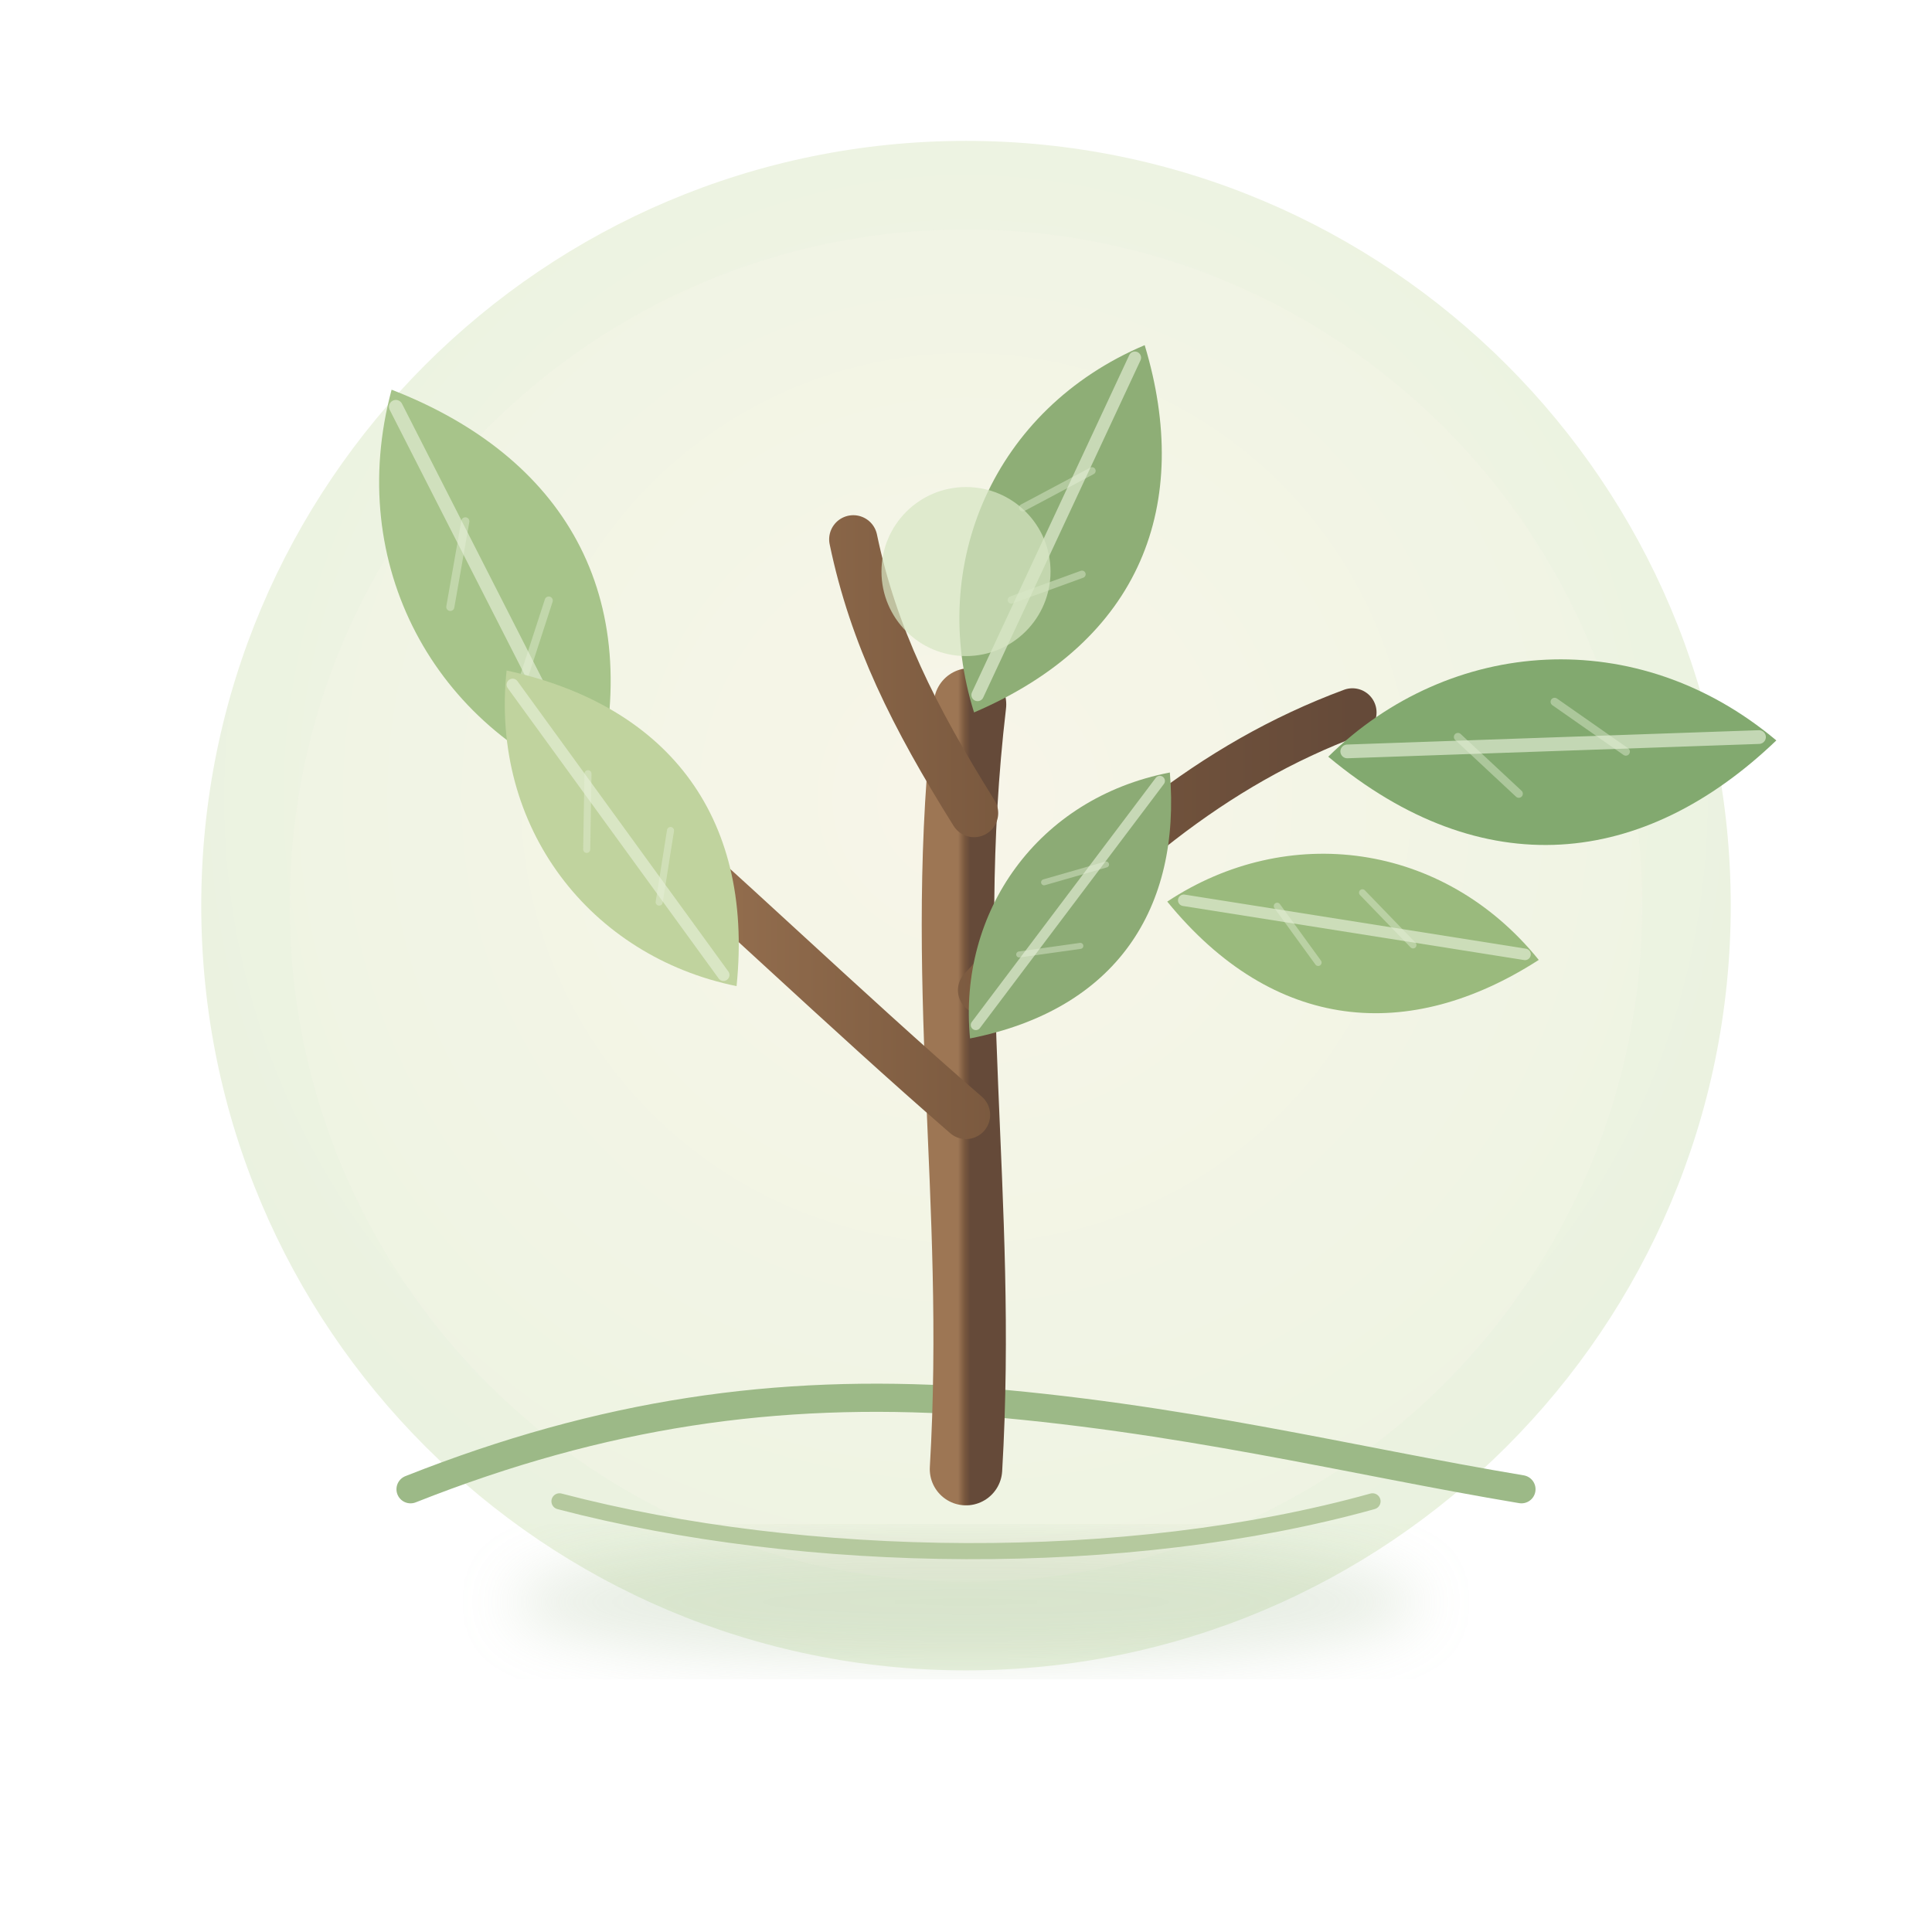
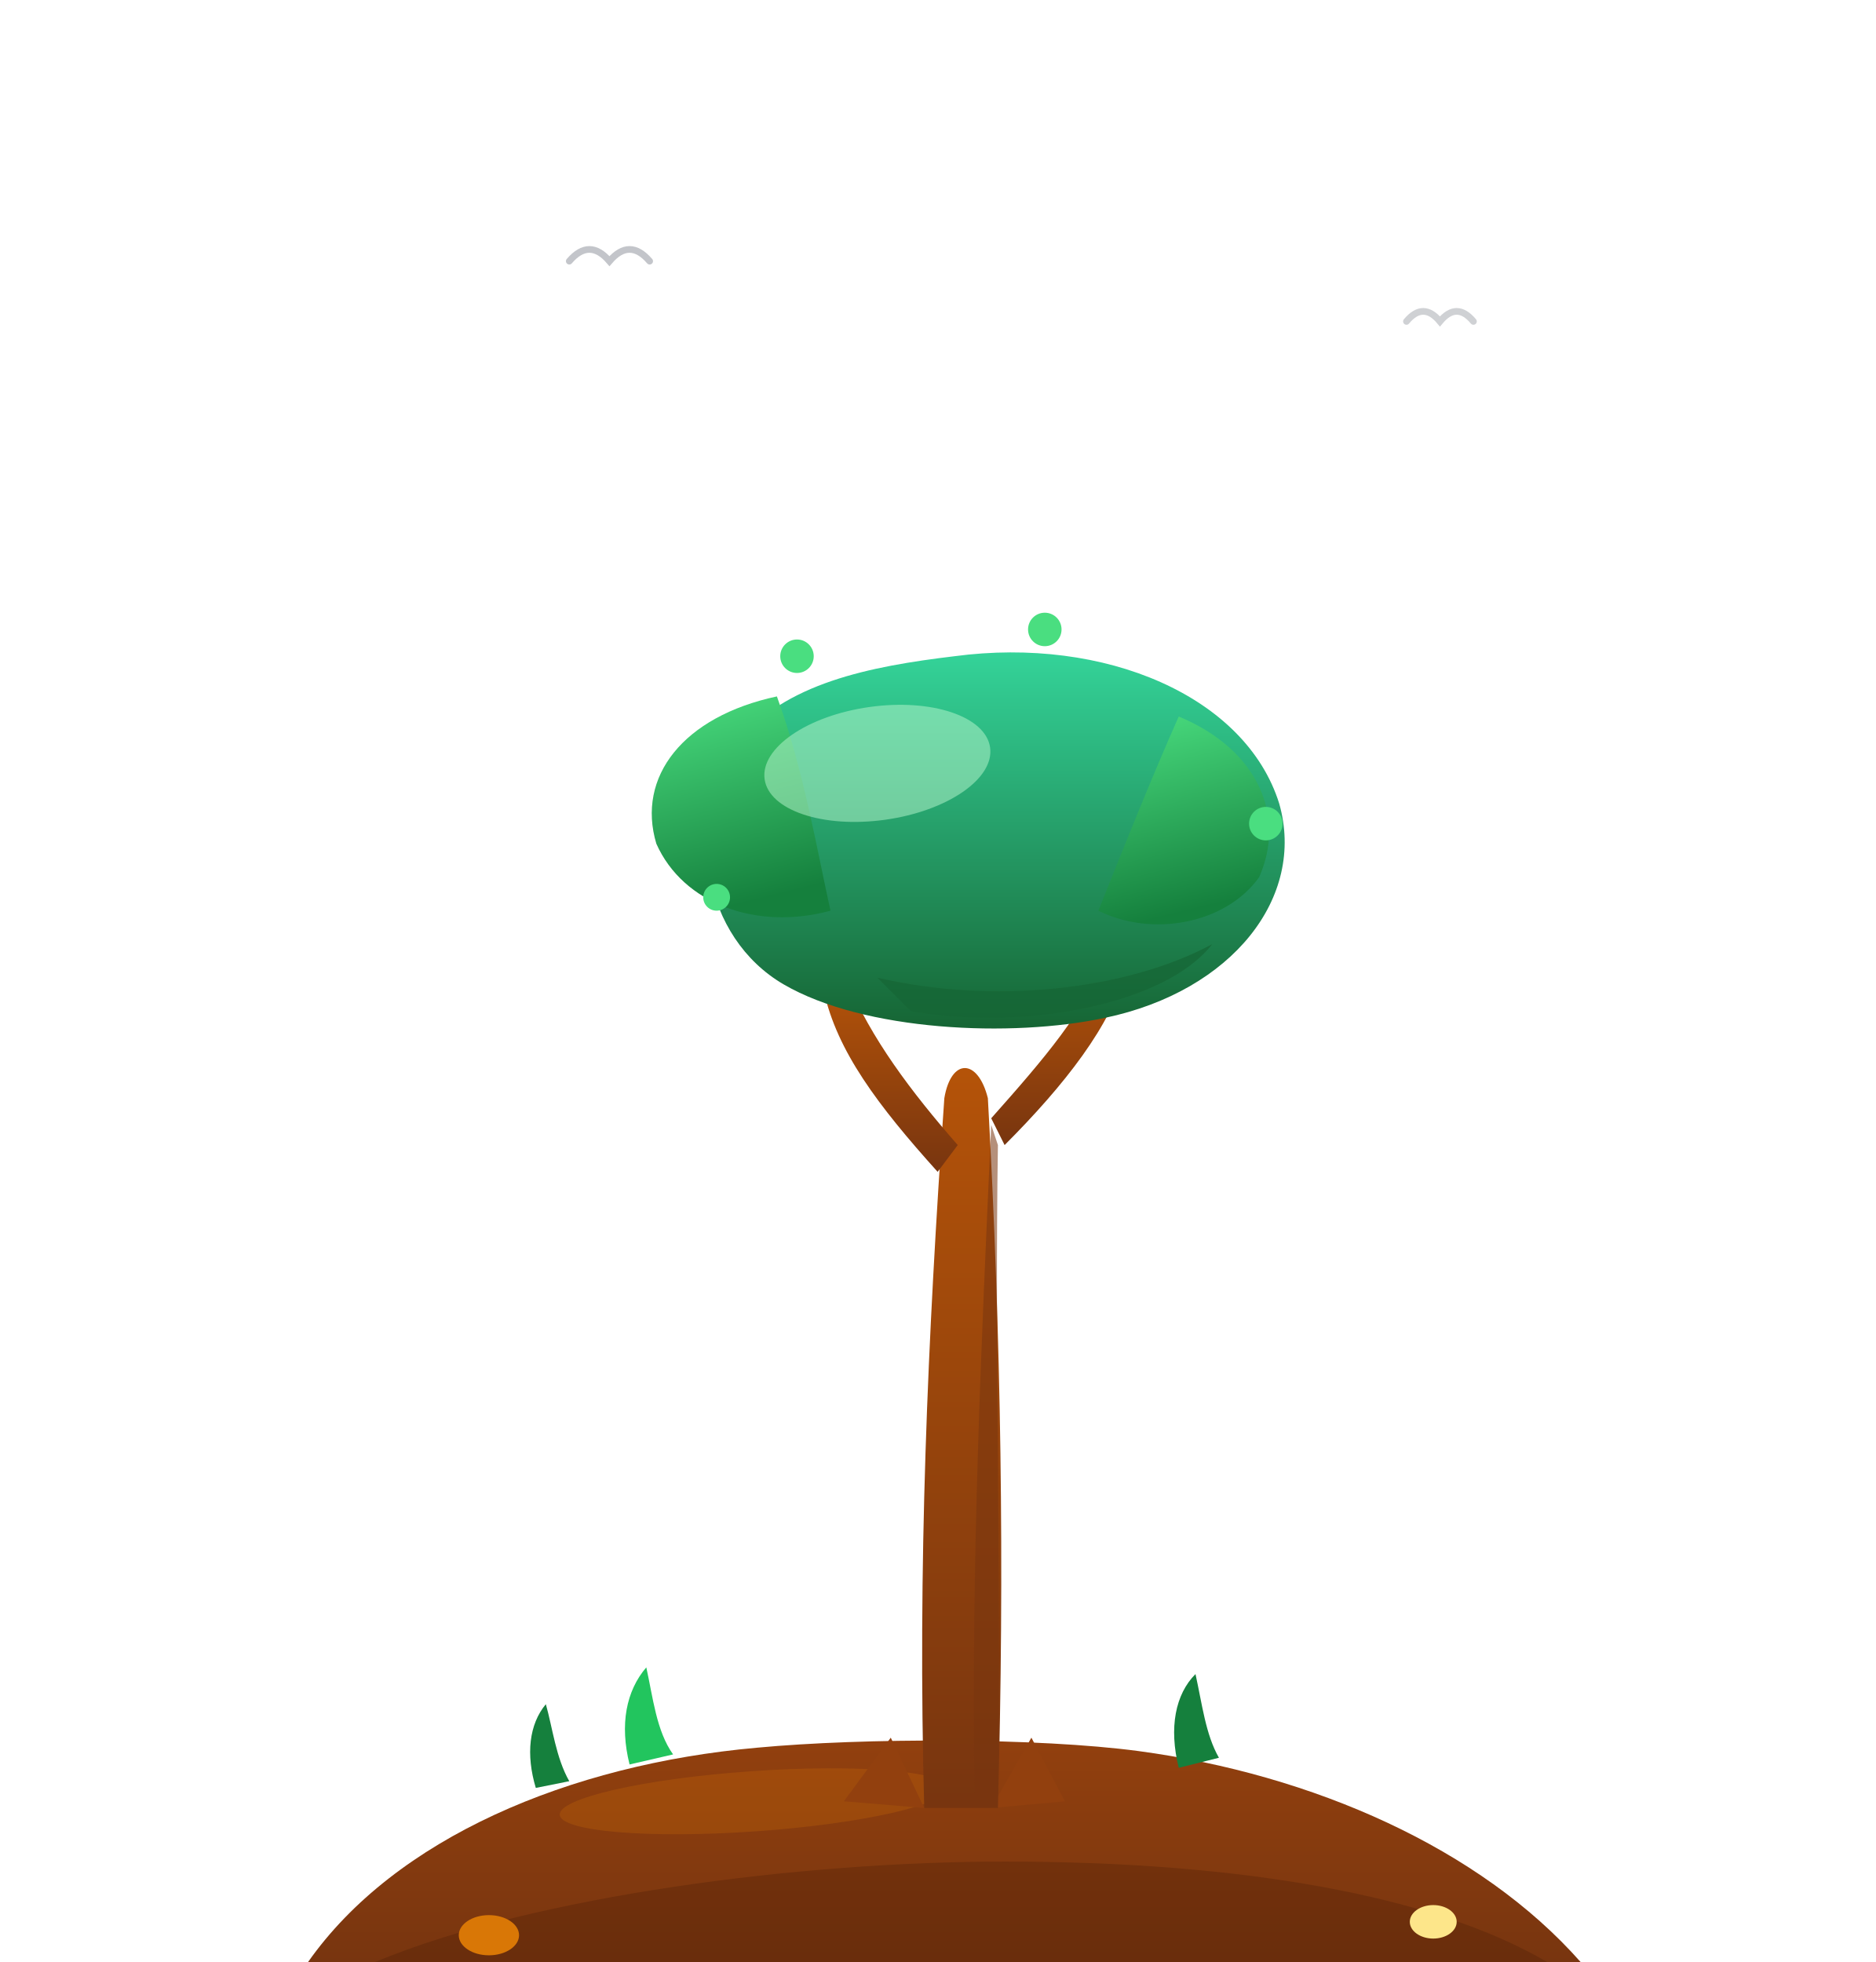
- <svg xmlns="http://www.w3.org/2000/svg" width="480" height="480" viewBox="0 0 480 480" fill="none">
+ <svg xmlns="http://www.w3.org/2000/svg" viewBox="0 0 560 586" width="560" height="586">
  <defs>
-     <radialGradient id="halo" cx="50%" cy="43%" r="58%">
-       <stop stop-color="#f8f5e9" />
-       <stop offset="1" stop-color="#e9f2df" />
-     </radialGradient>
-     <linearGradient id="wood" x1="0" y1="0" x2="1" y2="0">
-       <stop stop-color="#9d7654" />
-       <stop offset=".55" stop-color="#79583e" />
-       <stop offset="1" stop-color="#654a39" />
+     <linearGradient id="soil" x1="0" y1="0" x2="0" y2="1">
+       <stop offset="0" stop-color="#92400E" />
+       <stop offset="1" stop-color="#78350F" />
    </linearGradient>
-     <linearGradient id="pot" x1="0" y1="0" x2="1" y2="1">
-       <stop stop-color="#e5a77e" />
-       <stop offset="1" stop-color="#c87f62" />
+     <linearGradient id="trunk" x1="0" y1="0" x2="0" y2="1">
+       <stop offset="0" stop-color="#B45309" />
+       <stop offset="1" stop-color="#78350F" />
    </linearGradient>
-     <filter id="soft">
-       <feGaussianBlur stdDeviation="7" />
-     </filter>
+     <linearGradient id="leafA" x1="0" y1="0" x2=".2" y2="1">
+       <stop offset="0" stop-color="#4ADE80" />
+       <stop offset="1" stop-color="#15803D" />
+     </linearGradient>
+     <linearGradient id="leafB" x1="0" y1="0" x2="0" y2="1">
+       <stop offset="0" stop-color="#34D399" />
+       <stop offset="1" stop-color="#166534" />
+     </linearGradient>
  </defs>
-   <circle cx="240" cy="225" r="190" fill="url(#halo)" />
-   <circle cx="240" cy="225" r="168" fill="#f7f5e9" opacity=".34" />
-   <ellipse cx="240" cy="398" rx="113" ry="16" fill="#9bb58b" opacity=".23" filter="url(#soft)" />
-   <path d="M102 370c48-19 91-25 138-22 53 4 96 15 138 22" stroke="#9cb987" stroke-width="7" stroke-linecap="round" fill="none" />
-   <path d="M139 373c61 16 141 17 202 0" stroke="#b5c99e" stroke-width="4" stroke-linecap="round" fill="none" />
-   <path d="M240 365c4-68-7-122 1-190" stroke="url(#wood)" stroke-width="18" stroke-linecap="round" />
-   <path d="M240 277c-30-26-61-56-91-82m95 51c30-33 57-56 92-69m-94 25c-15-24-25-44-30-68" fill="none" stroke="url(#wood)" stroke-width="12" stroke-linecap="round" />
-   <g transform="translate(148 196) rotate(-59) scale(1.55)">
-     <path d="M0 0C-5-27 10-53 38-61c5 29-7 52-38 61Z" fill="#a7c48a" />
-     <path d="M1-3 36-59" stroke="#e7f0d9" stroke-width="2.2" opacity=".65" stroke-linecap="round" />
-     <path d="m9-19 13-3m-9-13 13-5" stroke="#e7f0d9" stroke-width="1.3" opacity=".42" stroke-linecap="round" />
-   </g>
-   <g transform="translate(242 177) rotate(-7) scale(1.4)">
-     <path d="M0 0C-5-27 10-53 38-61c5 29-7 52-38 61Z" fill="#8eae76" />
-     <path d="M1-3 36-59" stroke="#e7f0d9" stroke-width="2.2" opacity=".65" stroke-linecap="round" />
-     <path d="m9-19 13-3m-9-13 13-5" stroke="#e7f0d9" stroke-width="1.3" opacity=".42" stroke-linecap="round" />
-   </g>
-   <g transform="translate(330 188) rotate(56) scale(1.55)">
-     <path d="M0 0C-5-27 10-53 38-61c5 29-7 52-38 61Z" fill="#82a96f" />
-     <path d="M1-3 36-59" stroke="#e7f0d9" stroke-width="2.2" opacity=".65" stroke-linecap="round" />
-     <path d="m9-19 13-3m-9-13 13-5" stroke="#e7f0d9" stroke-width="1.3" opacity=".42" stroke-linecap="round" />
-   </g>
-   <g transform="translate(183 245) rotate(-68) scale(1.35)">
-     <path d="M0 0C-5-27 10-53 38-61c5 29-7 52-38 61Z" fill="#c0d39e" />
-     <path d="M1-3 36-59" stroke="#e7f0d9" stroke-width="2.2" opacity=".65" stroke-linecap="round" />
-     <path d="m9-19 13-3m-9-13 13-5" stroke="#e7f0d9" stroke-width="1.3" opacity=".42" stroke-linecap="round" />
-   </g>
-   <g transform="translate(290 224) rotate(67) scale(1.3)">
-     <path d="M0 0C-5-27 10-53 38-61c5 29-7 52-38 61Z" fill="#9aba7d" />
-     <path d="M1-3 36-59" stroke="#e7f0d9" stroke-width="2.2" opacity=".65" stroke-linecap="round" />
-     <path d="m9-19 13-3m-9-13 13-5" stroke="#e7f0d9" stroke-width="1.3" opacity=".42" stroke-linecap="round" />
-   </g>
-   <g transform="translate(241 258) rotate(5) scale(1.15)">
-     <path d="M0 0C-5-27 10-53 38-61c5 29-7 52-38 61Z" fill="#8cab75" />
-     <path d="M1-3 36-59" stroke="#e7f0d9" stroke-width="2.2" opacity=".65" stroke-linecap="round" />
-     <path d="m9-19 13-3m-9-13 13-5" stroke="#e7f0d9" stroke-width="1.3" opacity=".42" stroke-linecap="round" />
-   </g>
-   <circle cx="240" cy="142" r="21" fill="#d7e6c3" opacity=".72" />
+   <path d="M92 586 C118 549 170 527 226 522 C258 519 310 519 340 523 C392 530 442 552 472 586 Z" fill="url(#soil)" />
+   <path d="M112 586 C160 566 240 556 300 556 C370 556 428 566 462 586 Z" fill="#451A03" opacity=".28" />
+   <ellipse cx="225" cy="538" rx="58" ry="9" fill="#D97706" opacity=".22" transform="rotate(-4 225 538)" />
+   <path d="M188 527 C185 515 187 505 193 498 C195 507 196 517 201 524 Z" fill="#22C55E" />
+   <path d="M160 534 C157 524 158 515 163 509 C165 516 166 525 170 532 Z" fill="#15803D" />
+   <path d="M352 528 C349 516 351 506 357 500 C359 509 360 518 364 525 Z" fill="#15803D" />
+   <ellipse cx="146" cy="578" rx="9" ry="6" fill="#D97706" />
+   <ellipse cx="428" cy="574" rx="7" ry="5" fill="#FDE68A" />
+   <path d="M252 538 L276 540 L266 519 Z" fill="#92400E" />
+   <path d="M318 538 L296 540 L308 519 Z" fill="#92400E" />
+   <path d="M276 540 C274 468 277 400 282 328 C284 316 292 316 295 328 C299 400 300 468 298 540 Z" fill="url(#trunk)" />
+   <path d="M291 536 C290 466 293 402 296 336 L298 342 C297 404 299 466 298 536 Z" fill="#78350F" opacity=".55" />
+   <path d="M280 350 C262 330 250 314 246 296 L253 293 C260 310 272 326 286 342 Z" fill="url(#trunk)" />
+   <path d="M296 334 C312 316 324 302 330 286 L336 290 C332 306 318 324 300 342 Z" fill="url(#trunk)" />
+   <path d="M285 196 C330 190 372 208 382 240 C390 268 368 296 330 304 C302 310 258 308 234 294 C210 280 204 246 220 222 C234 204 260 199 285 196 Z" fill="url(#leafB)" />
+   <path d="M232 208 C204 214 190 232 196 252 C204 270 226 278 248 272 C244 254 240 230 232 208 Z" fill="url(#leafA)" />
+   <path d="M352 214 C376 224 384 244 376 262 C366 276 344 280 328 272 C336 252 344 232 352 214 Z" fill="url(#leafA)" />
+   <path d="M262 292 C296 300 336 296 362 282 C348 300 306 308 272 302 Z" fill="#166534" opacity=".7" />
+   <ellipse cx="262" cy="228" rx="34" ry="17" fill="#BBF7D0" opacity=".5" transform="rotate(-8 262 228)" />
+   <circle cx="238" cy="196" r="5" fill="#4ADE80" />
+   <circle cx="312" cy="188" r="5" fill="#4ADE80" />
+   <circle cx="378" cy="246" r="5" fill="#4ADE80" />
+   <circle cx="214" cy="268" r="4" fill="#4ADE80" />
+   <path d="M170 78 q6 -7 12 0 q6 -7 12 0" stroke="#0F172A" stroke-width="2" fill="none" opacity=".25" stroke-linecap="round" />
+   <path d="M420 96 q5 -6 10 0 q5 -6 10 0" stroke="#0F172A" stroke-width="2" fill="none" opacity=".2" stroke-linecap="round" />
</svg>
